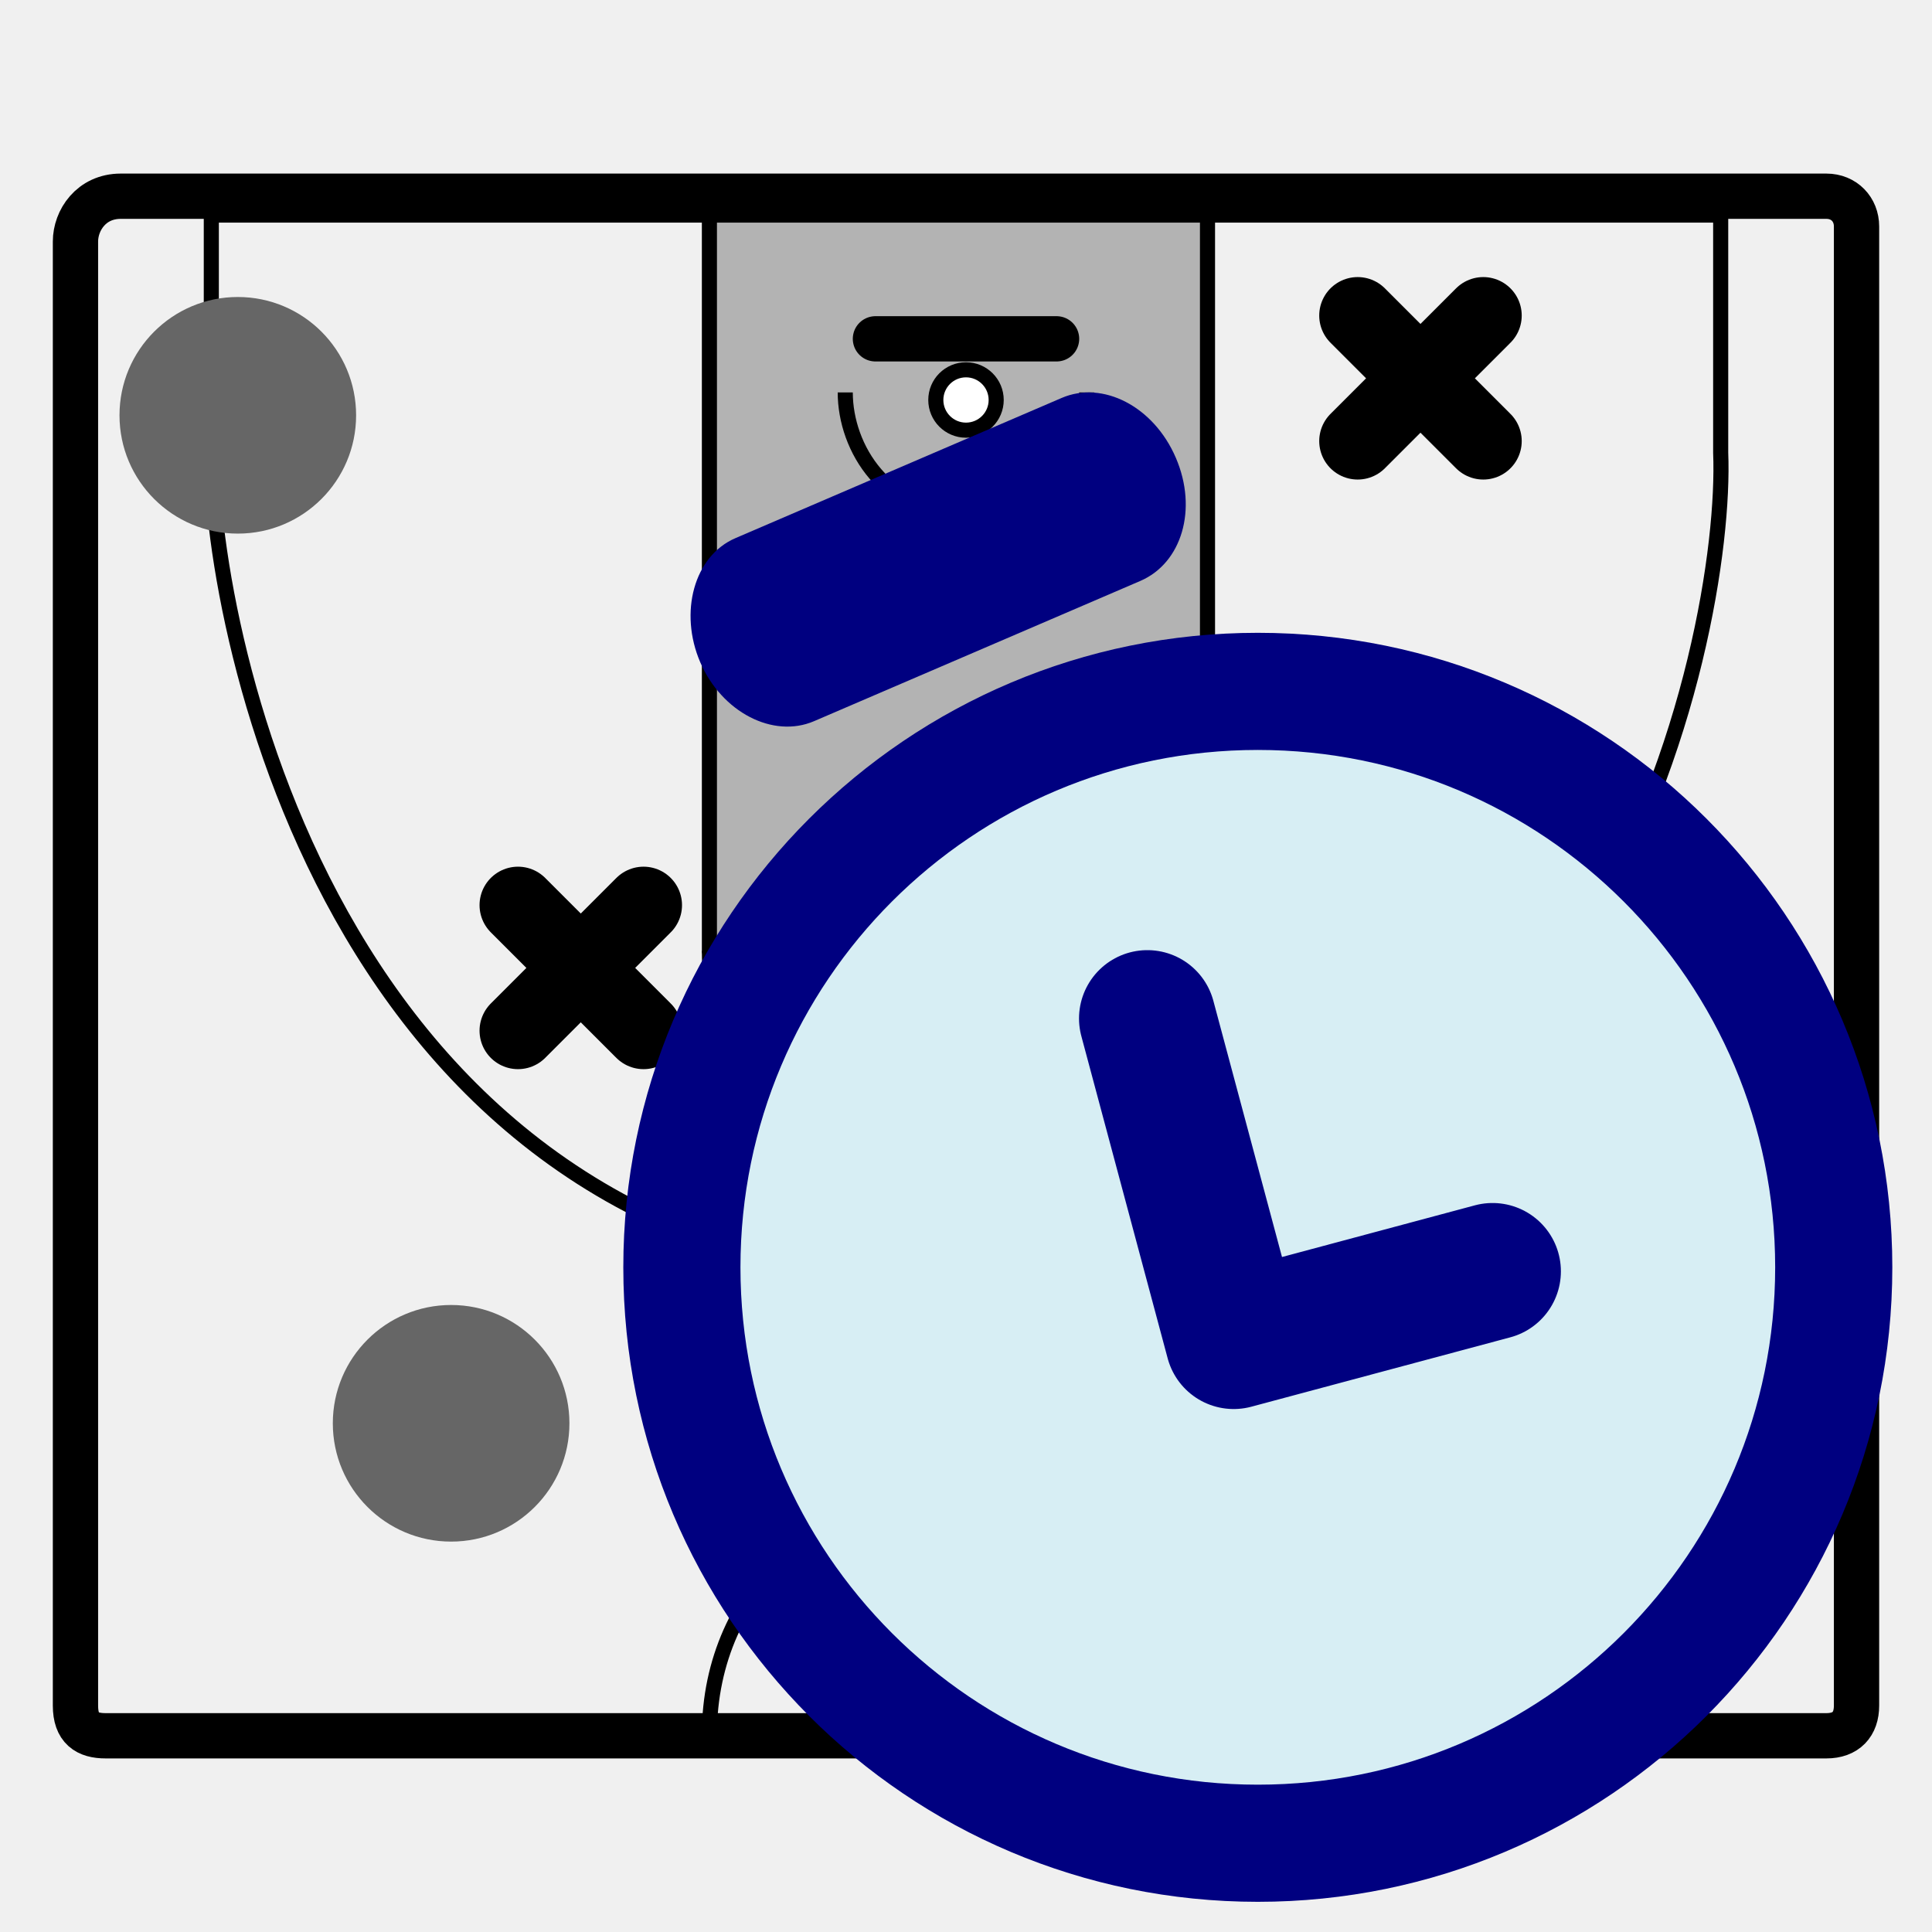
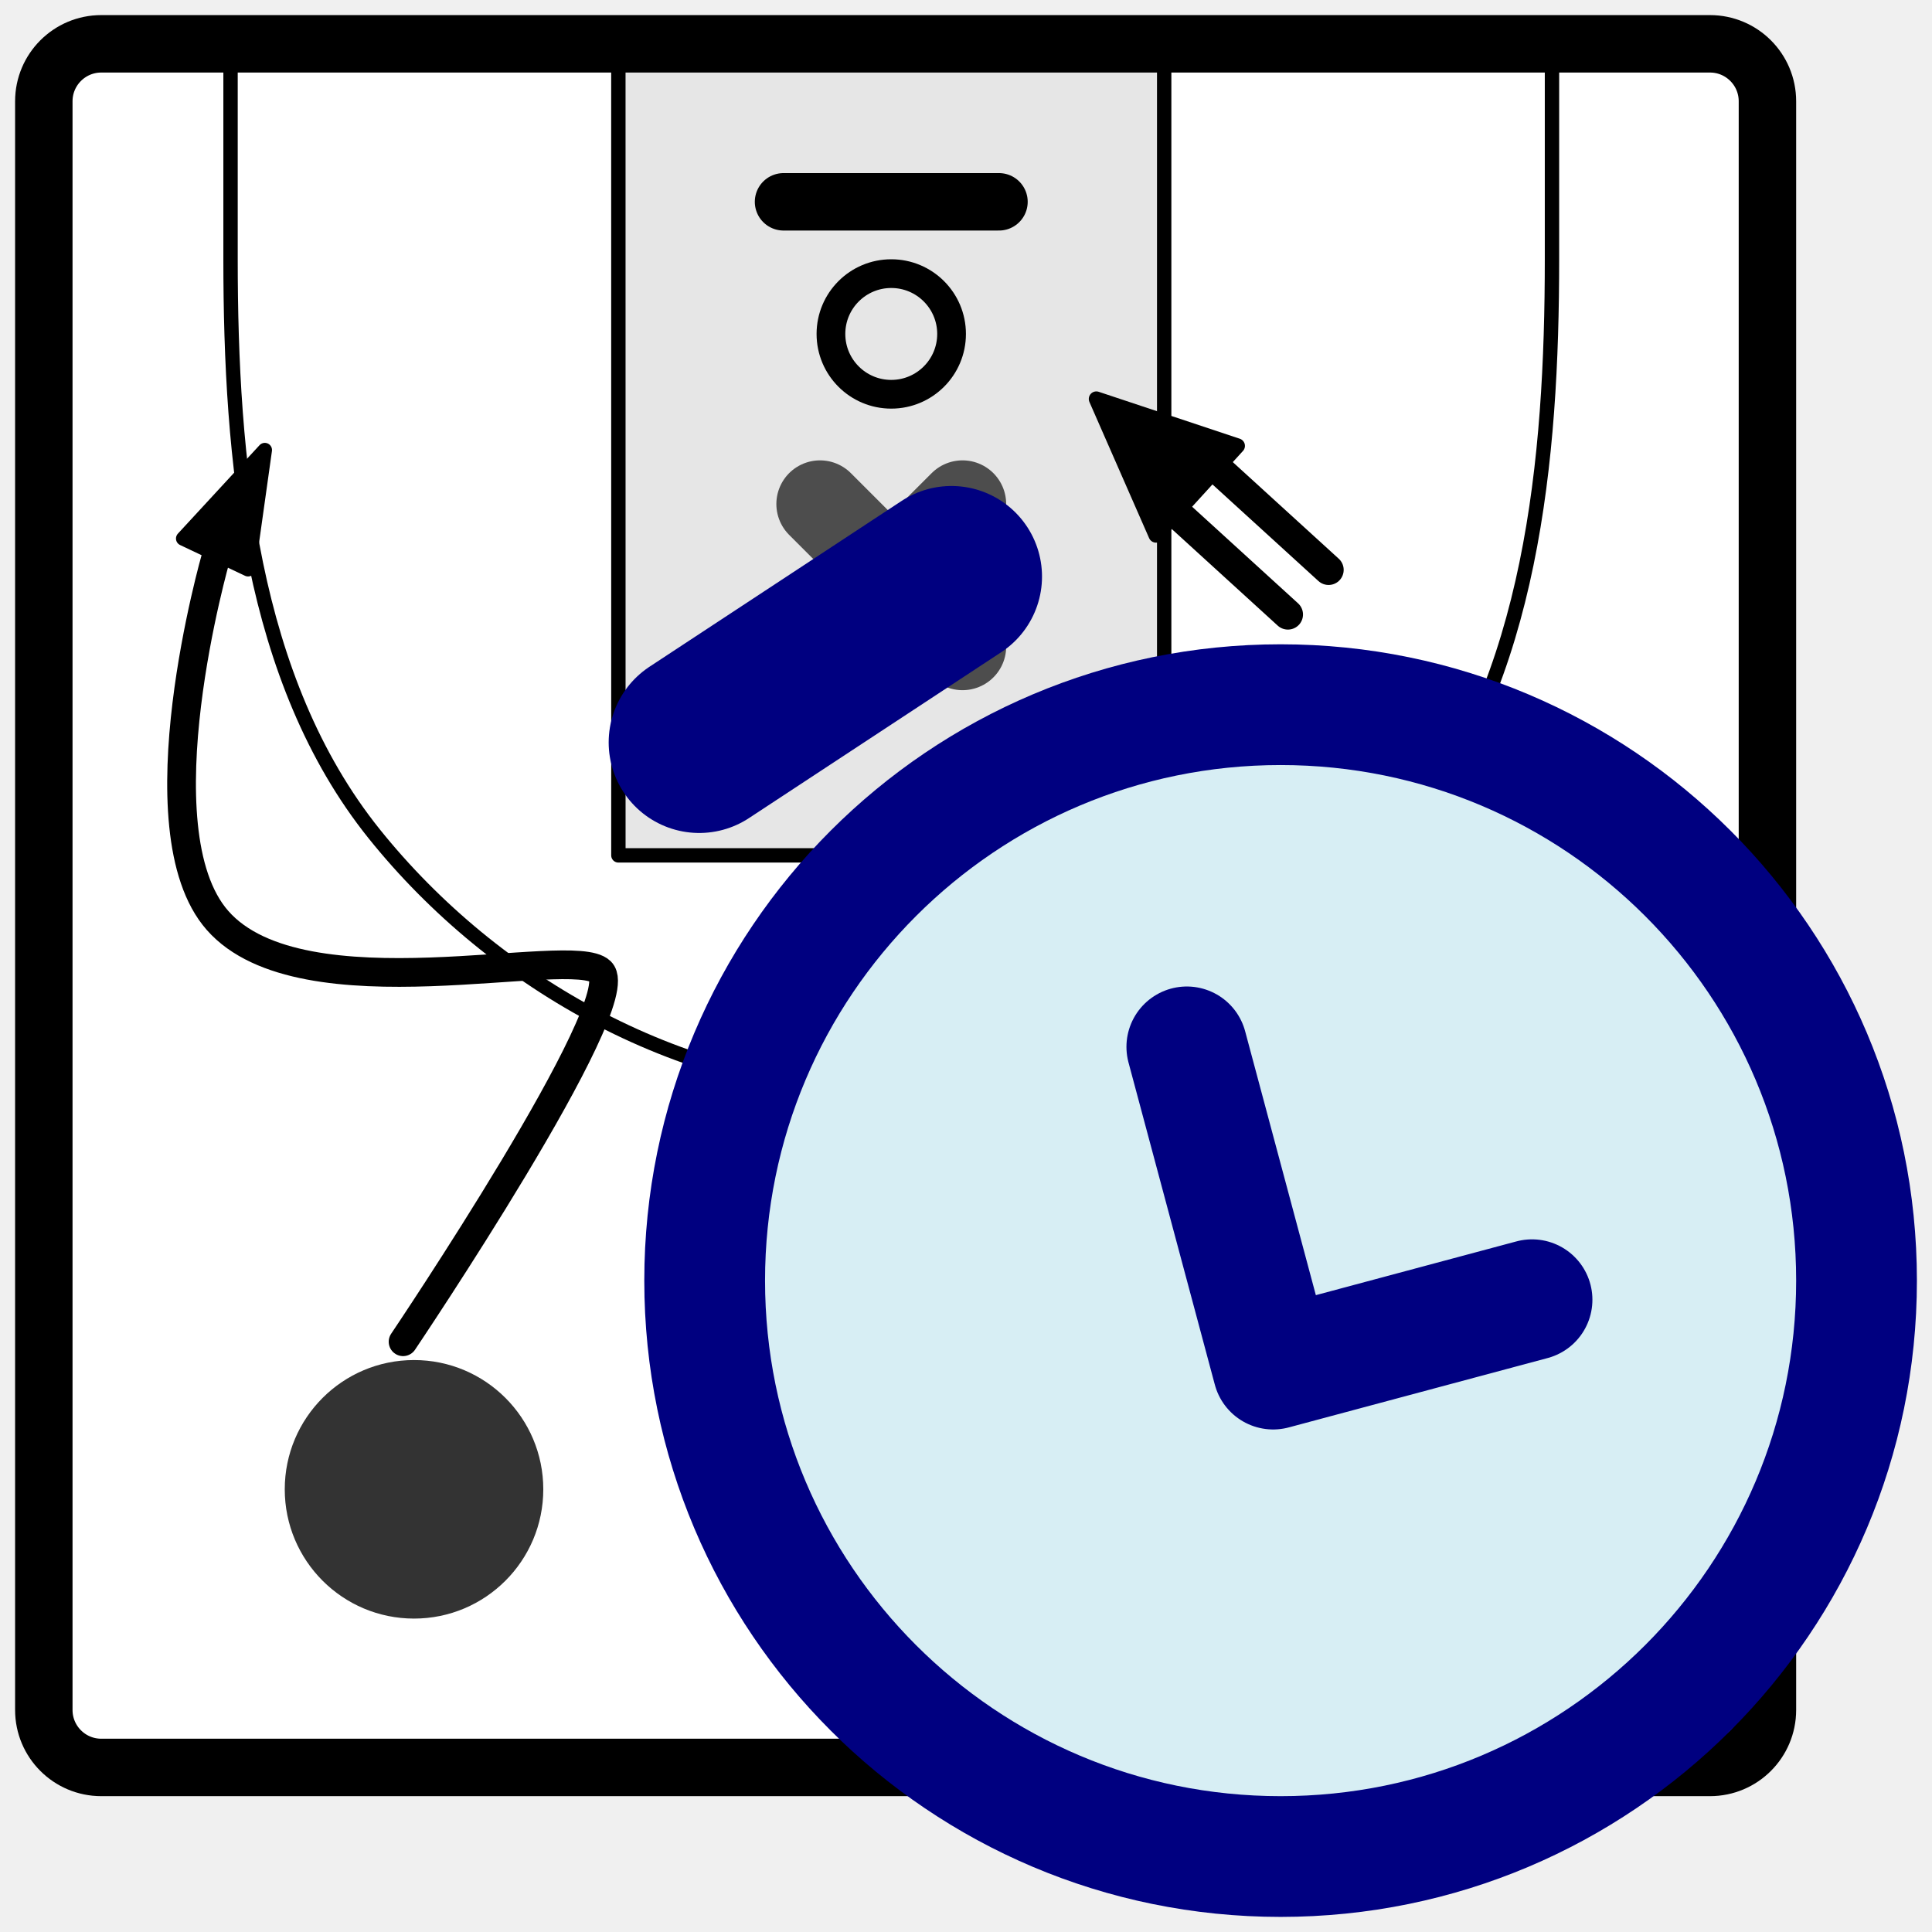
- <svg xmlns="http://www.w3.org/2000/svg" viewBox="0 0 128 128">
-   <path fill="none" stroke="#000" stroke-linejoin="round" stroke-width="3" d="M5 16v97c0 1.509.765 2 2 2h114c1.306 0 2-.757 2-2V15c0-1.123-.82-2-2-2H8c-1.959 0-3 1.603-3 3Z" />
-   <path fill="#b3b3b3" stroke="#000" stroke-linecap="round" stroke-linejoin="round" d="M47 14v49h33V14Z" />
-   <path fill="none" stroke="#000" stroke-linecap="round" stroke-width="3" d="M58 22.448h12" />
-   <circle cx="64" cy="26.5" r="2" fill="#fff" stroke="#000" stroke-linecap="round" stroke-linejoin="round" />
-   <path fill="none" stroke="#000" d="M14 14.25V30c0 11.49 8.078 54.972 50 55 41.922.028 50.492-42.784 50-55V14.25Z" />
-   <path fill="none" stroke="#000" d="M47 63c0 9.834 7.982 16.55 17 16.414 9.018-.137 16-7.342 16-16.414M56 26c0 3.69 2.697 8.08 8 8 5.303-.08 8-5.415 8-8m-25 88.916c0-9.834 7.982-16.55 17-16.414 9.018.137 16 7.342 16 16.414" />
-   <path fill="#7e4d07" stroke="#000" stroke-linecap="round" stroke-width="5.096" d="m42.637 68.286-8.318-8.318m0 8.318 8.318-8.318M98.27 29.223l-8.32-8.318m0 8.318 8.32-8.318" />
-   <circle cx="15.755" cy="27.515" r="7.838" fill="#666" />
-   <circle cx="29.888" cy="94.297" r="7.838" fill="#666" />
-   <path fill="navy" d="M53.932 47.78c-2.718 1.167-6.12-.604-7.54-3.905-1.419-3.303-.412-7.04 2.329-8.22l21.617-9.29c2.717-1.17 6.099.553 7.565 3.966 1.467 3.41.387 6.98-2.355 8.158z" />
-   <g fill="#d7eef4" stroke="navy" stroke-linecap="round" stroke-linejoin="round" transform="translate(-38.83 -36.32) scale(1.29346)">
-     <circle cx="94.447" cy="92.993" r="29.5" stroke-width="6" />
-     <path stroke-width="7" d="m88.789 80.247 4.422 16.505 13.26-3.553" />
+ <svg xmlns="http://www.w3.org/2000/svg" viewBox="0 0 128 128" version="1.1" id="svg199">
+   <defs id="defs203" />
+   <rect style="fill:#fff;fill-opacity:1;stroke:#000;stroke-width:3.806;stroke-linecap:round;stroke-linejoin:round;stroke-dasharray:none;stroke-opacity:1" width="114.194" height="114.194" x="2.903" y="2.903" rx="3.806" ry="3.806" id="rect167" />
+   <path style="fill:#e6e6e6;stroke:#000;stroke-width:.952;stroke-linecap:round;stroke-linejoin:round;stroke-dasharray:none;stroke-dashoffset:0;stroke-opacity:1" d="M40.968 4.331H77.13v52.34H40.97z" id="path169" />
+   <path fill="#7e4d07" stroke="#000" stroke-linecap="round" stroke-width="5.784" d="m63.77 42.834-9.442-9.442m0 9.442 9.441-9.442" style="fill:maroon;stroke:#4d4d4d" id="path171" />
+   <circle cx="27.43" cy="98.671" fill="navy" stroke="navy" stroke-linecap="round" stroke-linejoin="round" stroke-width="2" r="7.613" style="fill:#333;fill-opacity:1;stroke:#333;stroke-width:1.903;stroke-dasharray:none;stroke-opacity:1" id="circle173" />
+   <path style="fill:none;stroke:#000;stroke-width:1.903;stroke-linecap:round;stroke-linejoin:round;stroke-dasharray:none;stroke-dashoffset:0;stroke-opacity:1" d="M26.705 88.894s15.166-22.51 13.09-24.53c-1.886-1.835-19.747 3.029-25.382-3.381-5.306-6.034-.099-24.103-.099-24.103" id="path179" />
+   <path style="fill:#000;stroke:#000;stroke-width:.952;stroke-linecap:round;stroke-linejoin:round;stroke-dasharray:none;stroke-dashoffset:0;stroke-opacity:1" d="m17.545 29.817-5.41 5.862 4.3 2.037z" id="path181" />
+   <path style="fill:#000;stroke:#000;stroke-width:3.806;stroke-linecap:round;stroke-linejoin:round;stroke-dasharray:none;stroke-opacity:1" d="M51.911 13.371h14.274" id="path183" />
+   <circle style="fill:none;stroke:#000;stroke-width:1.903;stroke-linecap:round;stroke-linejoin:round;stroke-dasharray:none;stroke-opacity:1" cx="59.048" cy="22.125" r="3.996" id="circle185" />
+   <path style="fill:none;stroke:#000;stroke-width:.952;stroke-linecap:round;stroke-linejoin:round;stroke-dasharray:none;stroke-opacity:1" d="M15.274 2.903v14.274c0 13.332 1.333 27.863 9.516 38.065C32.78 65.2 45.431 72.37 59.048 72.37c13.617 0 26.27-7.17 34.258-17.13 8.184-10.2 9.517-24.823 9.517-38.064V2.903" id="path191" />
+   <circle cx="84.843" cy="84.843" r="38.157" style="fill:#d7eef4;stroke:navy;stroke-width:8;stroke-linecap:round;stroke-linejoin:round;stroke-dasharray:none" id="circle193" />
+   <path d="m78.63 69.358 5.72 21.348 17.151-4.596" style="fill:#d7eef4;stroke:navy;stroke-width:8;stroke-linecap:round;stroke-linejoin:round;stroke-dasharray:none" id="path195" />
+   <path style="fill:#333;stroke:navy;stroke-width:12;stroke-linecap:round;stroke-linejoin:round;stroke-dasharray:none;stroke-opacity:1" d="m46.326 49.187 16.71-10.989" id="path197" />
+   <g id="g3499" transform="rotate(-47.64042,81.14379,59.70879)">
+     <path style="fill:none;stroke:#000000;stroke-width:2;stroke-linecap:round;stroke-linejoin:round;stroke-dasharray:none;stroke-opacity:1" d="M 98,50 98,40 m 4,10 V 40" id="path30" />
+     <path style="fill:#000000;stroke:#000000;stroke-width:1;stroke-linecap:round;stroke-linejoin:round;stroke-dasharray:none;stroke-dashoffset:0;stroke-opacity:1" d="m 100,31 -4,9 h 8 z" id="path34" />
  </g>
</svg>
